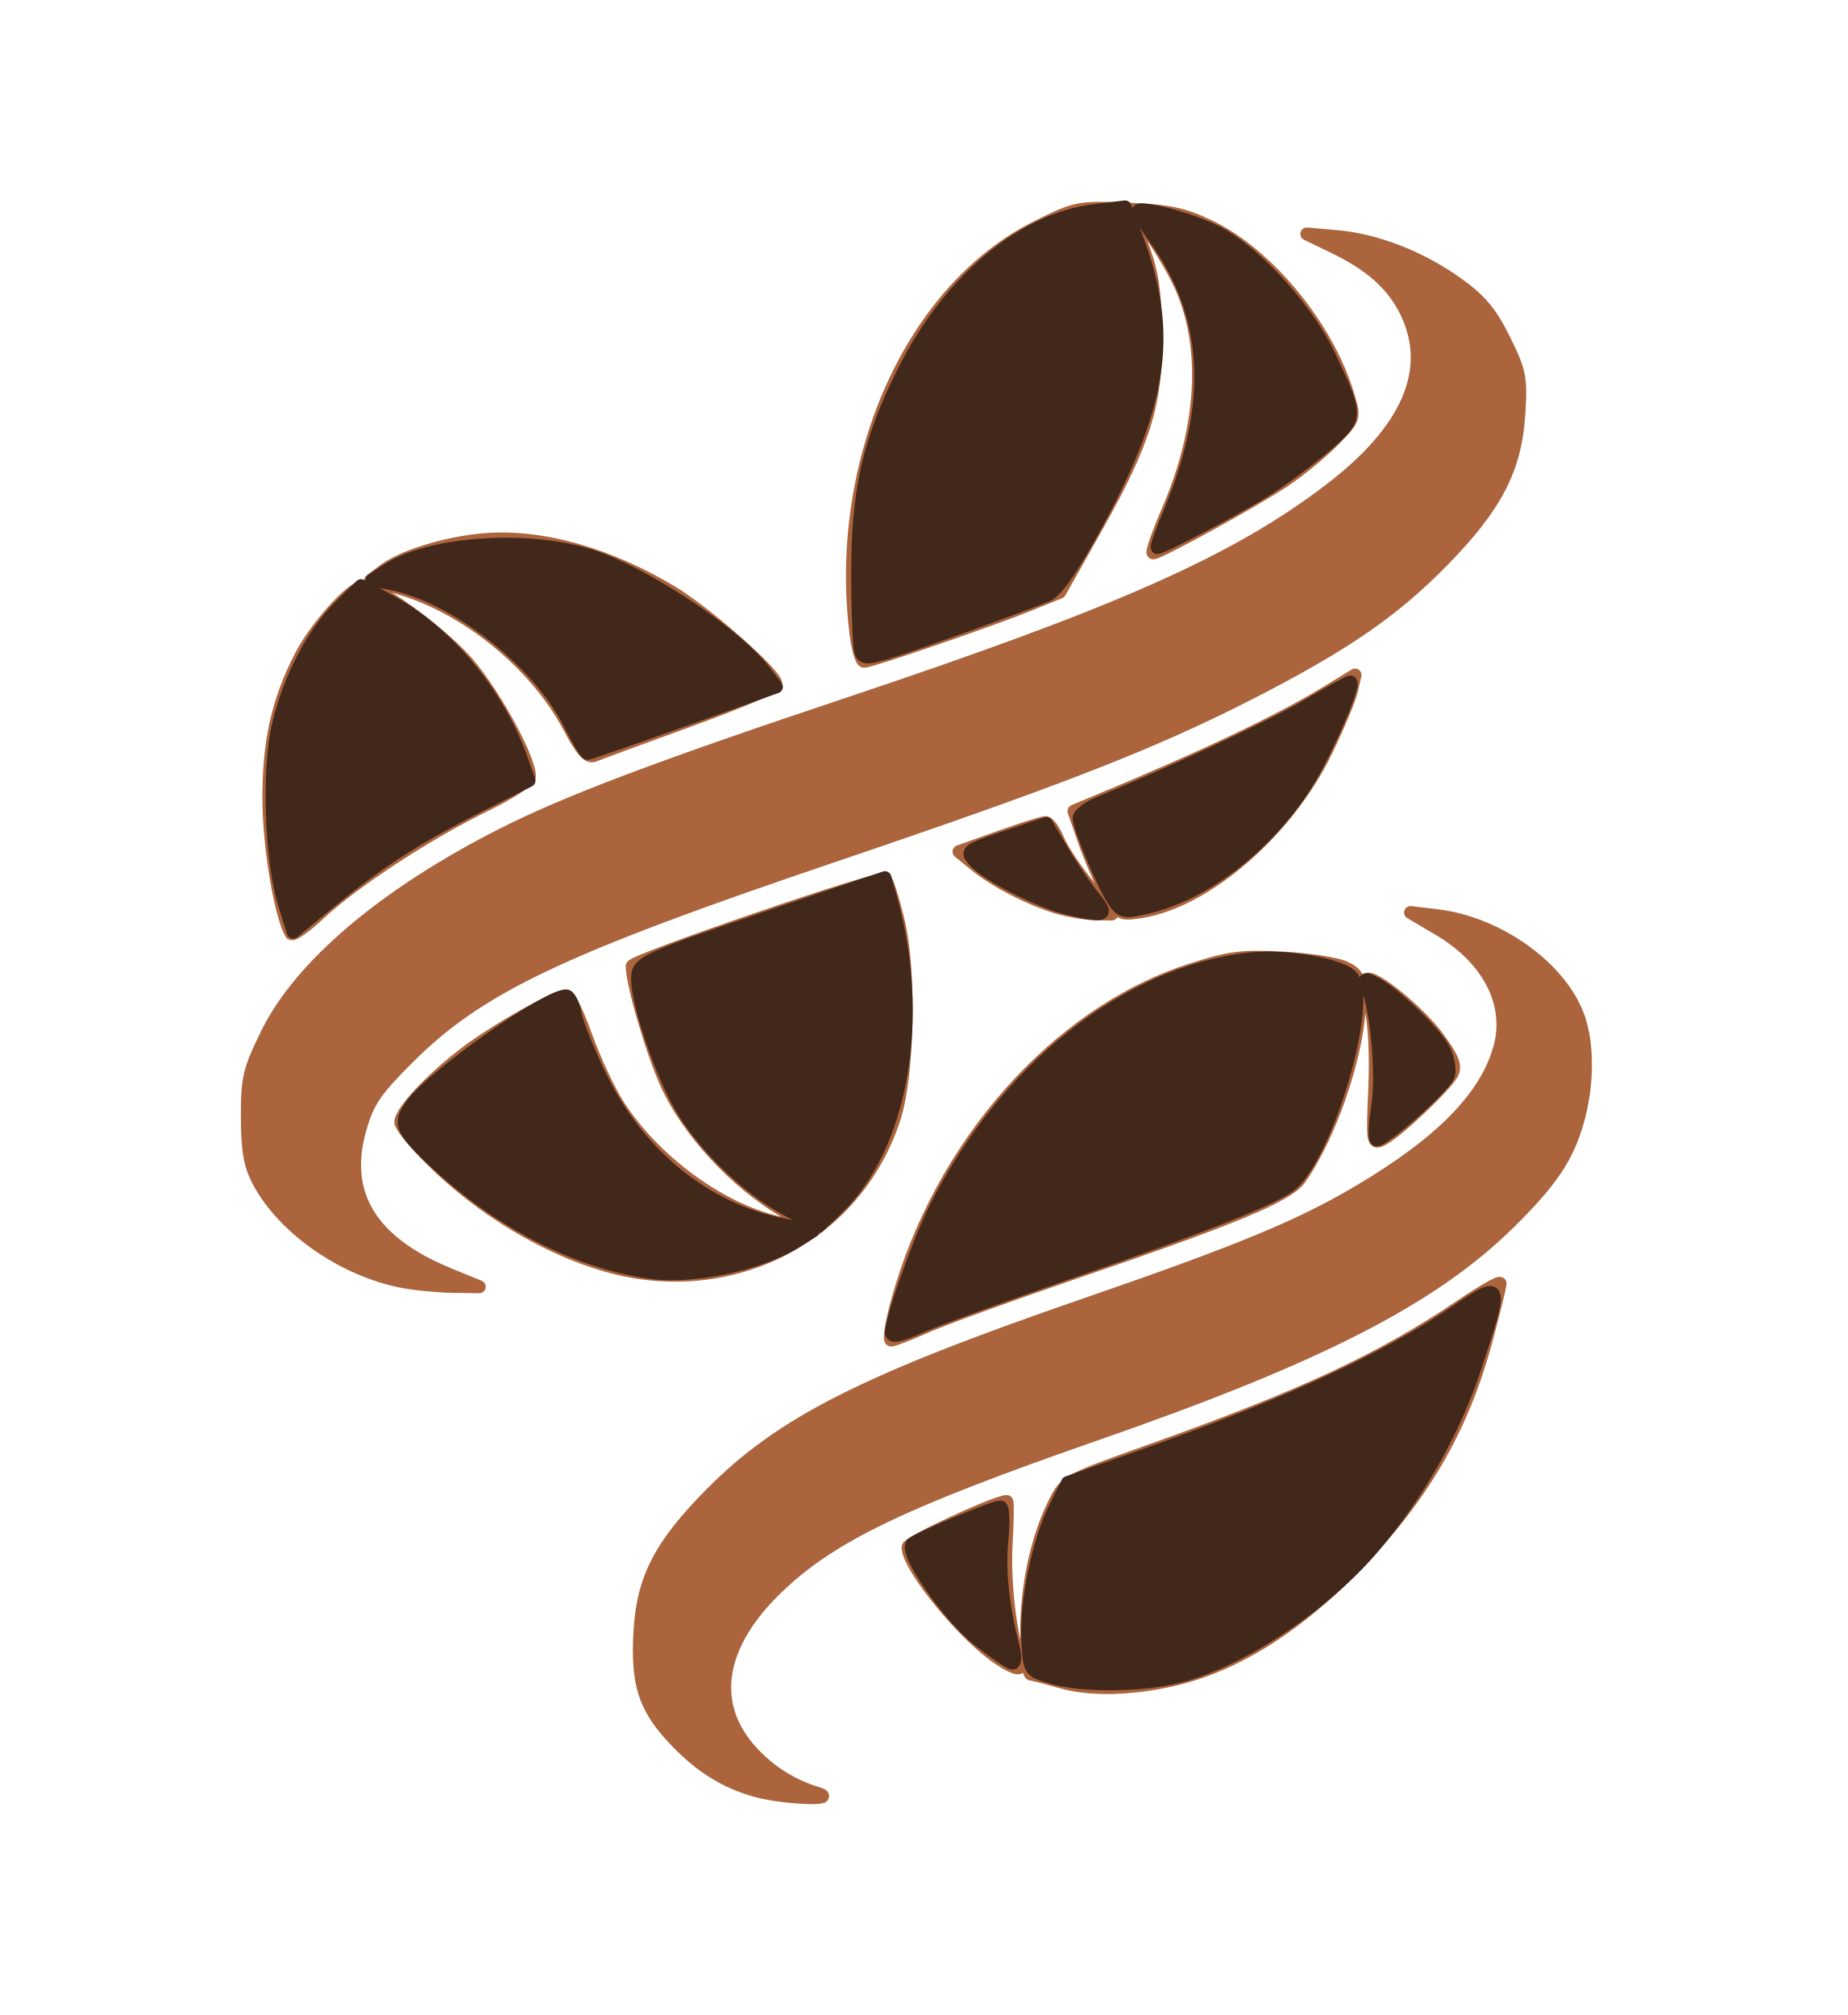
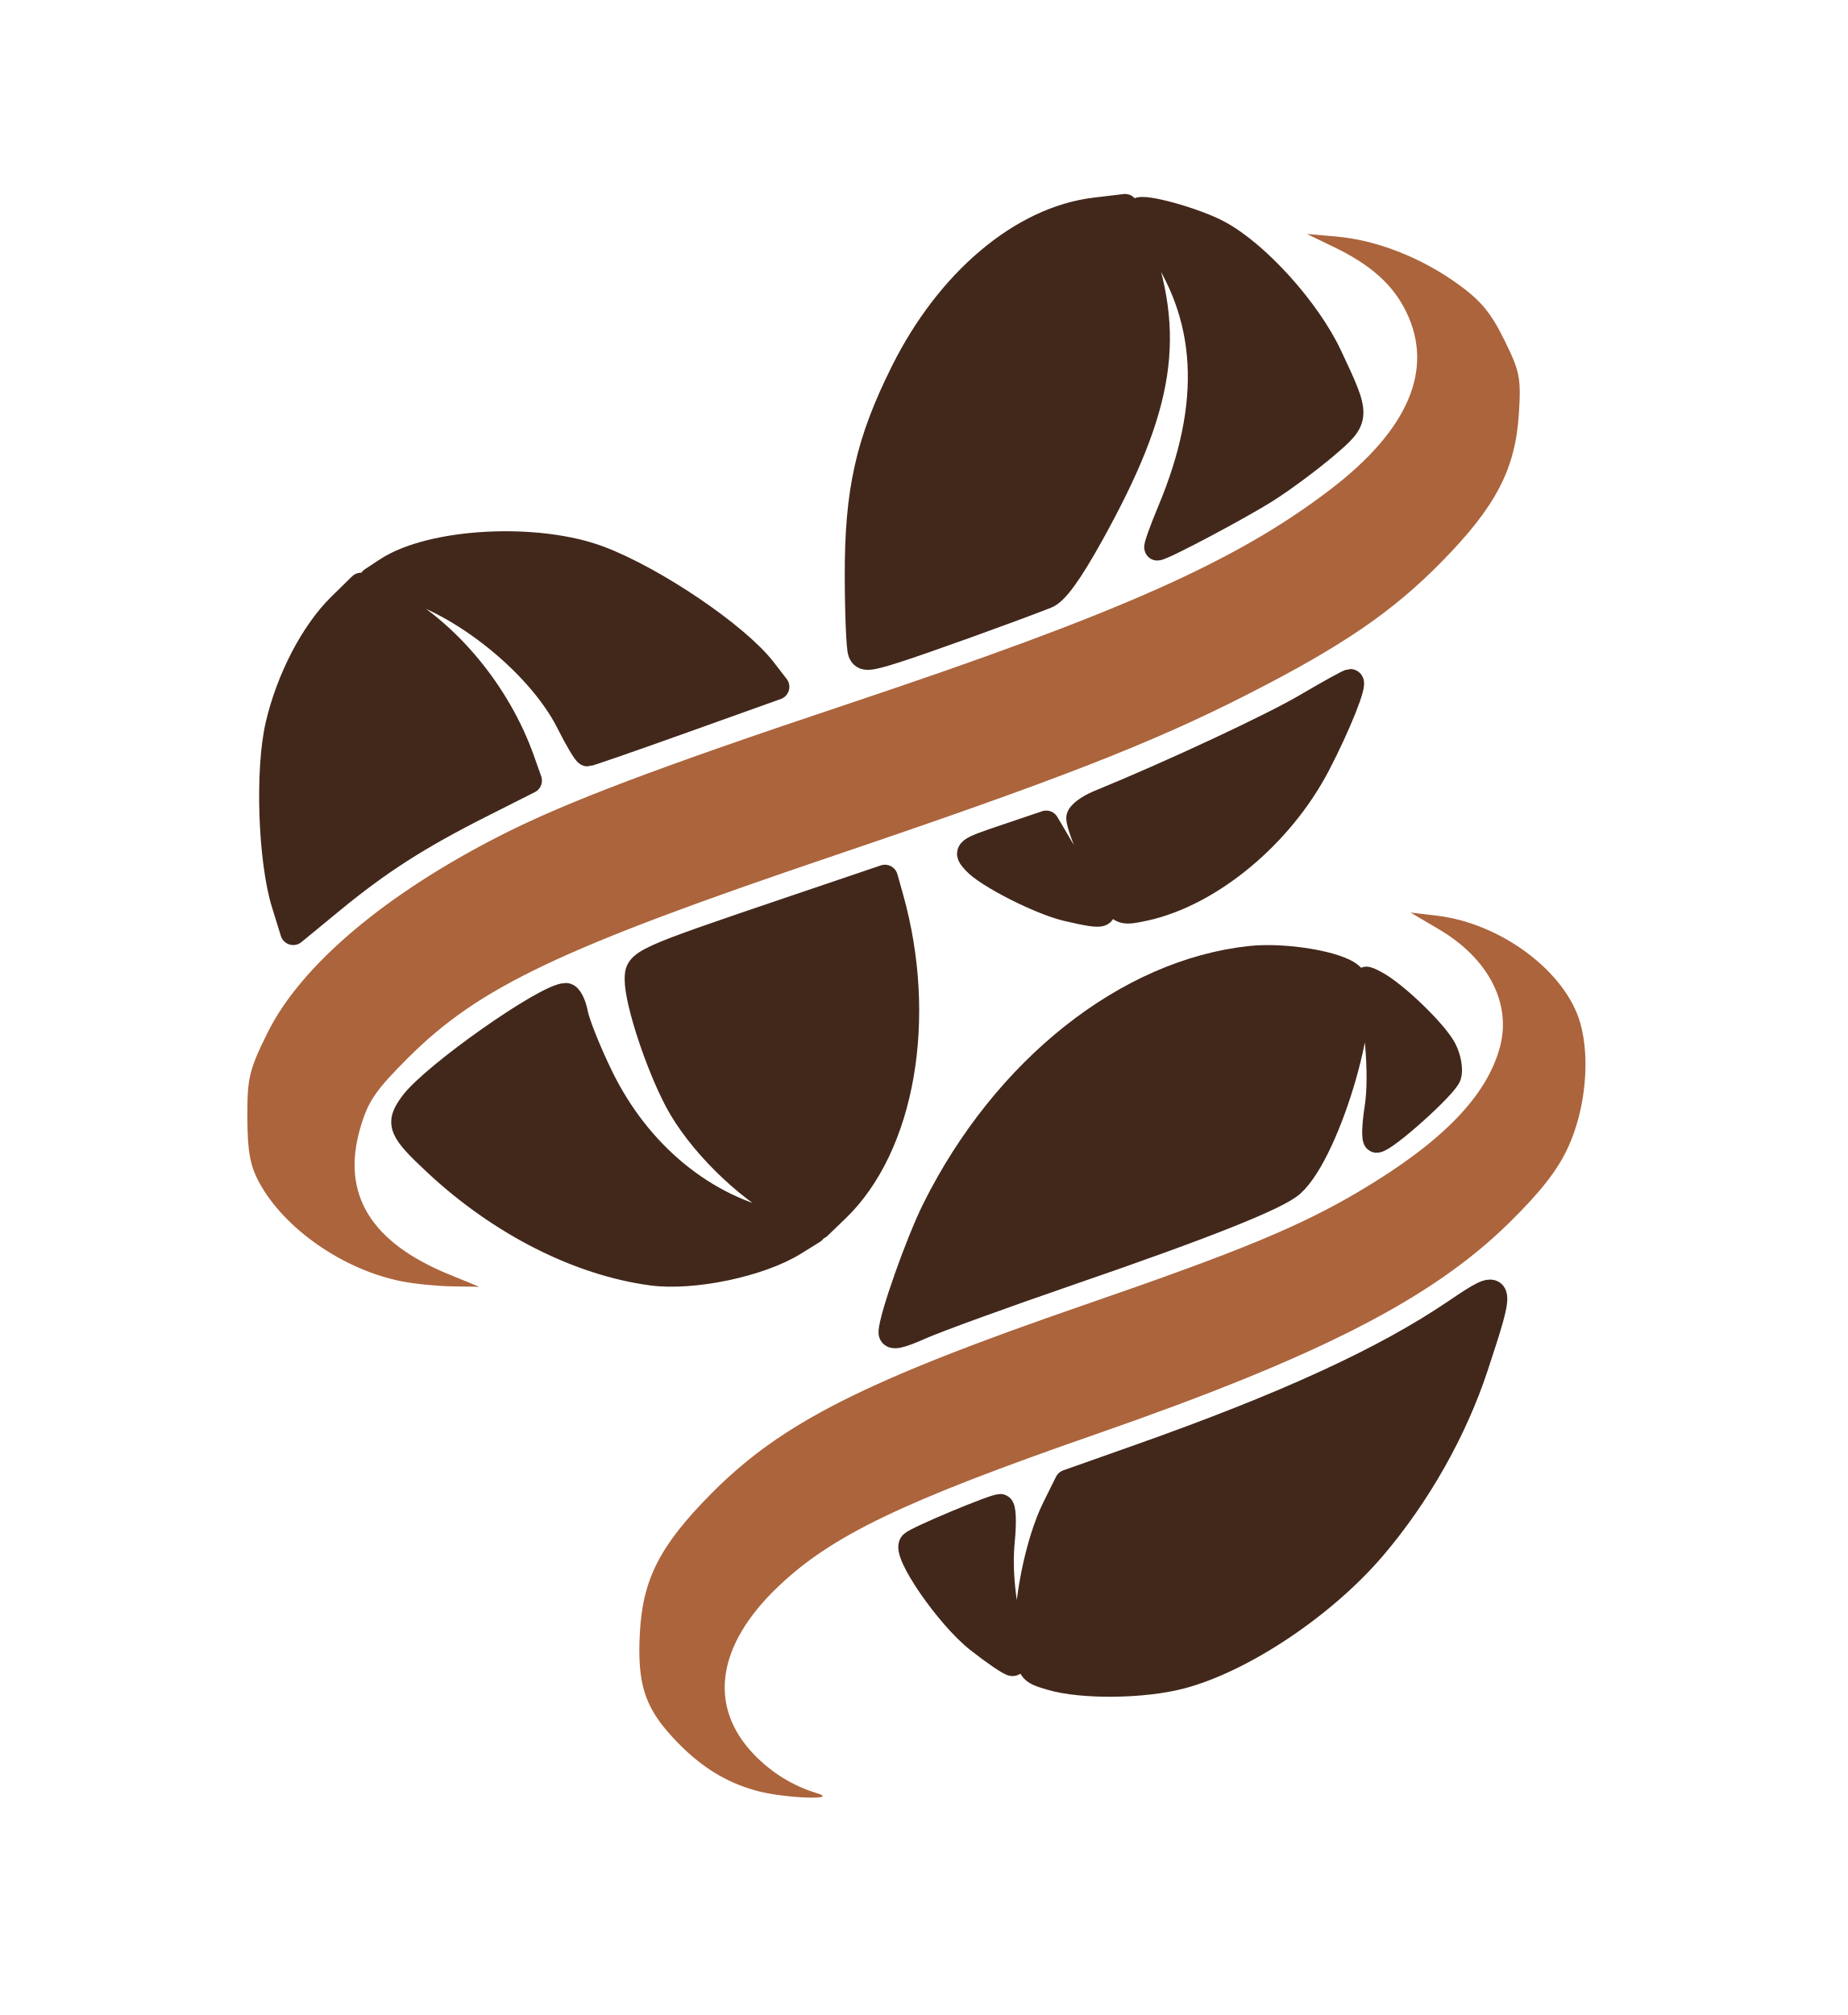
<svg xmlns="http://www.w3.org/2000/svg" version="1.1" id="svg1" width="343" height="374" viewBox="0 0 343 374">
  <defs id="defs1" />
  <g id="g1">
    <g id="g2" transform="translate(5.473903,-6.842381)">
-       <path fill="#ac643c" stroke="#ac643c" stroke-width="2.4" stroke-linejoin="round" paint-order="stroke fill" d="m 135.116,339.264 c -5.995,-1.604 -10.824,-4.661 -15.716,-9.949 -5.252,-5.676 -6.621,-10.075 -6.09,-19.567 0.553,-9.878 3.761,-16.1 13.232,-25.666 13.028,-13.158 28.486,-20.971 69.45,-35.102 28.706,-9.903 39.82,-14.499 50.843,-21.024 15.341,-9.082 23.67,-17.628 26.121,-26.8 2.163,-8.094 -2.164,-16.429 -11.333,-21.831 l -5.27,-3.105 4.87,0.575 c 11.944,1.409 23.951,10.398 26.644,19.947 1.875,6.648 0.957,16.023 -2.255,23.032 -1.94,4.234 -5.084,8.263 -10.94,14.021 -14.359,14.119 -35.319,24.845 -76.633,39.216 -35.975,12.514 -49.133,18.828 -59.126,28.374 -11.369,10.861 -12.99,22.179 -4.449,31.078 3.274,3.412 7.26,5.868 11.696,7.208 4.43,1.338 -5.953,0.956 -11.044,-0.406 z m 56.511,-20.208 c -2.752,-0.792 -5.34,-1.46 -5.753,-1.483 -0.413,-0.024 -0.757,-3.548 -0.765,-7.833 -0.016,-8.482 1.887,-17.333 5.131,-23.859 2.055,-4.134 2.176,-4.2 17.986,-9.836 28.158,-10.038 42.773,-16.855 57.518,-26.831 3.982,-2.694 7.24,-4.551 7.24,-4.125 -5.8e-4,0.425 -1.12,4.983 -2.488,10.129 -4.486,16.874 -12.164,29.98 -25.358,43.286 -9.393,9.473 -19.395,16.031 -29.075,19.064 -8.506,2.665 -18.279,3.261 -24.434,1.488 z m -11.508,-4.253 c -6.476,-4.211 -17.033,-17.085 -17.04,-20.78 -0.002,-0.924 16.319,-8.481 18.325,-8.485 0.18,-3.4e-4 0.126,3.603 -0.12,8.007 -0.389,6.952 0.797,17.145 2.513,21.59 0.699,1.812 -0.556,1.699 -3.678,-0.332 z m -18.993,-66.476 c 7.929,-28.854 29.455,-53.265 54.077,-61.327 7.456,-2.441 9.647,-2.737 17.35,-2.339 4.849,0.25 10.055,1.044 11.569,1.764 2.423,1.152 2.754,1.868 2.761,5.988 0.018,9.185 -5.192,24.813 -11.055,33.162 -2.252,3.207 -11.862,7.216 -42.001,17.521 -11.902,4.07 -24.212,8.543 -27.355,9.94 -3.144,1.398 -6.081,2.542 -6.528,2.542 -0.447,8.5e-4 0.085,-3.263 1.182,-7.252 z m -91.966,-3.644 c -10.837,-2.111 -21.87,-9.755 -26.527,-18.379 -1.691,-3.131 -2.165,-5.738 -2.191,-12.048 -0.03,-7.299 0.315,-8.758 3.682,-15.605 6.191,-12.588 21.889,-25.872 43.568,-36.867 11.99,-6.081 28.891,-12.472 64.086,-24.234 50.662,-16.93 72.093,-26.444 89.583,-39.768 14.574,-11.102 19.405,-22.348 14.2,-33.048 -2.459,-5.054 -6.549,-8.72 -13.445,-12.049 l -5.005,-2.416 5.501,0.481 c 7.351,0.642 15.533,3.818 22.331,8.666 4.382,3.125 6.272,5.374 8.783,10.45 2.926,5.916 3.16,7.087 2.742,13.729 -0.65,10.308 -4.237,17.214 -14.24,27.415 -9.224,9.406 -18.477,15.73 -36.27,24.79 -17.694,9.009 -35.167,15.817 -76.613,29.851 -50.824,17.209 -65.893,24.366 -79.106,37.571 -6.073,6.069 -7.409,8.043 -8.867,13.093 -3.507,12.151 1.96,21.119 16.501,27.068 l 5.612,2.296 -5,-0.076 c -2.75,-0.042 -6.947,-0.455 -9.325,-0.919 z m 38.066,-2.934 c -11.285,-3.204 -23.287,-10.423 -32.553,-19.58 -3.159,-3.122 -5.744,-6.291 -5.746,-7.043 -0.004,-2.135 6.773,-9.138 13.422,-13.871 5.968,-4.247 15.616,-9.558 17.37,-9.561 0.497,-9.5e-4 2.144,3.471 3.66,7.716 1.516,4.245 4.219,9.977 6.006,12.739 7.155,11.055 20.776,20.503 31.754,22.027 l 4.325,0.6 -5.506,-3.235 c -8.822,-5.184 -17.565,-14.607 -21.586,-23.266 -2.659,-5.726 -6.495,-18.764 -6.501,-22.098 -0.002,-1.04 45.863,-16.777 46.949,-16.109 0.387,0.238 1.504,3.804 2.483,7.925 2.194,9.236 1.804,28.248 -0.743,36.233 -7.04,22.073 -30.284,34.067 -53.336,27.522 z m 142.486,-32.855 c 0.266,-6.259 -0.029,-12.262 -0.74,-15.066 -0.651,-2.564 -0.97,-4.875 -0.709,-5.137 1.036,-1.04 9.637,5.946 13.091,10.632 2.885,3.915 3.459,5.365 2.69,6.808 -1.208,2.268 -10.012,10.608 -12.755,12.082 -1.979,1.064 -2.011,0.878 -1.577,-9.319 z M 48.575,180.093 c -1.978,-3.381 -4.112,-16.153 -4.143,-24.794 -0.039,-10.676 1.607,-18.16 5.822,-26.468 2.754,-5.43 9.573,-13.061 11.675,-13.065 2.658,-0.005 13.172,7.505 18.657,13.327 4.909,5.21 12.212,18.268 12.219,21.848 0.001,0.751 -3.686,3.15 -8.195,5.331 -10.437,5.049 -24.532,14.262 -30.743,20.093 -2.652,2.491 -5.033,4.168 -5.291,3.728 z m 141.776,-4.976 c -5.122,-1.613 -11.217,-4.816 -14.908,-7.834 l -2.897,-2.369 7.545,-2.695 c 4.15,-1.482 7.982,-2.696 8.516,-2.697 0.534,-0.001 1.575,1.448 2.313,3.219 0.738,1.772 3.28,5.592 5.649,8.489 l 4.308,5.268 -3.262,-0.061 c -1.794,-0.033 -5.063,-0.628 -7.264,-1.321 z m 9.692,-2.48 c -1.254,-2.222 -3.154,-6.563 -4.222,-9.646 l -1.941,-5.607 3.715,-1.544 c 21.133,-8.783 34.743,-15.272 44.072,-21.012 l 4.389,-2.7 -0.665,2.894 c -0.366,1.592 -2.504,6.683 -4.752,11.315 -7.171,14.774 -22.236,27.823 -34.303,29.712 -3.879,0.607 -4.09,0.493 -6.294,-3.411 z M 100.302,141.984 C 93.979,129.922 80.62,119.146 67.784,115.754 l -4.455,-1.177 2.416,-1.83 c 3.456,-2.617 11.505,-5.11 18.474,-5.723 10.6,-0.931 23.164,2.567 35.11,9.776 6.512,3.93 19.672,15.619 19.197,17.052 -0.181,0.546 -7.507,3.599 -16.28,6.784 -8.773,3.185 -16.626,6.077 -17.45,6.427 -1.085,0.46 -2.326,-0.943 -4.495,-5.079 z m 53.099,-17.643 c -3.898,-31.938 10.324,-63.8 33.65,-75.383 7.253,-3.602 7.651,-3.68 16.797,-3.298 7.764,0.325 10.386,0.884 15.317,3.265 10.78,5.206 21.849,18.742 25.576,31.276 1.273,4.28 1.271,4.285 -2.638,8.315 -2.151,2.218 -6.327,5.647 -9.279,7.619 -5.344,3.57 -23.021,13.292 -24.239,13.331 -0.352,0.011 0.919,-3.604 2.824,-8.033 6.515,-15.148 7.376,-30.096 2.381,-41.329 -2.226,-5.006 -8.141,-13.992 -8.784,-13.346 -0.223,0.224 0.574,3.066 1.77,6.317 1.653,4.491 2.201,8.312 2.283,15.91 0.137,12.732 -2.053,19.788 -11.154,35.945 l -6.666,11.832 -5.995,2.425 c -7.069,2.859 -29.048,10.4 -30.32,10.402 -0.485,9.3e-4 -1.17,-2.36 -1.523,-5.247 z" id="path3" />
-       <path fill="#42281b" stroke="#42281b" stroke-width="2.4" stroke-linejoin="round" paint-order="stroke fill" d="m 189.625,318.167 c -3.99,-1.19 -4.003,-1.211 -4.308,-6.761 -0.386,-7.021 1.927,-18.394 5.006,-24.611 l 2.366,-4.778 13.425,-4.751 c 27.224,-9.635 45.494,-18.032 58.632,-26.947 8.786,-5.962 8.879,-5.697 3.619,10.238 -3.888,11.78 -10.644,23.732 -18.894,33.427 -9.219,10.833 -24.328,20.937 -35.806,23.944 -6.967,1.825 -18.343,1.939 -24.039,0.241 z m -13.513,-6.959 c -5.554,-4.364 -13.773,-16.292 -12.268,-17.803 0.899,-0.902 15.126,-6.863 16.386,-6.865 0.493,-9.5e-4 0.613,2.788 0.27,6.249 -0.556,5.604 0.138,12.077 2.148,20.021 0.379,1.498 0.303,2.724 -0.169,2.725 -0.472,5.6e-4 -3.337,-1.947 -6.367,-4.327 z M 160.002,254.151 c -0.005,-2.534 4.991,-16.685 8.071,-22.862 12.968,-26.01 35.693,-44.037 58.587,-46.474 6.499,-0.692 16.479,1.015 18.665,3.193 4.012,3.996 -4.09,32.379 -11.015,38.591 -2.732,2.45 -15.996,7.73 -41.17,16.387 -12.279,4.223 -24.758,8.759 -27.731,10.081 -3.928,1.746 -5.405,2.043 -5.407,1.085 z m -44.521,-11.114 c -13.491,-1.811 -27.992,-9.162 -39.865,-20.206 -6.752,-6.282 -7.224,-7.433 -4.54,-11.078 3.886,-5.278 24.88,-20.051 28.503,-20.058 0.594,-0.001 1.365,1.496 1.712,3.328 0.347,1.831 2.44,7.052 4.651,11.601 7.029,14.464 19.336,24.567 33.424,27.438 l 6.101,1.243 -3.496,2.174 c -6.394,3.977 -18.834,6.587 -26.489,5.56 z m 25.093,-11.695 c -7.709,-4.125 -16.354,-12.724 -20.306,-20.198 -3.604,-6.815 -7.383,-18.324 -7.391,-22.508 -0.006,-3.279 0.444,-3.484 28.701,-13.059 l 17.214,-5.833 1.033,3.667 c 6.301,22.363 2.181,46.139 -10.031,57.883 l -3.329,3.201 z m 109.666,-18.986 c 0.936,-5.883 -0.086,-17.822 -1.91,-22.313 -0.682,-1.68 -0.529,-1.743 1.541,-0.641 3.609,1.922 11.029,9.09 12.659,12.228 0.814,1.567 1.2,3.739 0.857,4.827 -0.608,1.928 -11.786,11.946 -13.333,11.949 -0.427,8.2e-4 -0.343,-2.722 0.186,-6.05 z M 47.318,174.574 c -2.505,-8.077 -3.069,-24.824 -1.118,-33.175 2,-8.562 6.484,-17.165 11.516,-22.098 l 3.835,-3.76 5.319,2.853 c 10.636,5.704 20.087,17.088 24.494,29.505 l 1.359,3.829 -8.933,4.508 c -11.696,5.902 -18.857,10.489 -27.645,17.708 l -7.191,5.907 z m 145.287,0.858 c -4.952,-1.157 -14.802,-6.155 -17.077,-8.665 -1.783,-1.967 -1.698,-2.035 5.694,-4.536 l 7.504,-2.539 3.04,5.159 c 1.672,2.838 4.233,6.62 5.692,8.404 2.975,3.641 2.441,3.88 -4.852,2.175 z m 8.596,-1.516 c -1.936,-2.943 -6.323,-13.432 -6.359,-15.205 -0.014,-0.716 1.66,-1.992 3.721,-2.835 13.679,-5.602 32.006,-14.158 38.488,-17.97 4.199,-2.469 7.859,-4.49 8.133,-4.49 0.9,-0.002 -2.283,7.992 -6.101,15.321 -6.817,13.087 -19.871,23.938 -32.023,26.62 -3.936,0.869 -4.418,0.75 -5.859,-1.44 z M 100.154,140.952 C 94.41,129.516 78.725,117.322 66.945,115.136 l -3.374,-0.626 2.757,-1.816 c 8.283,-5.457 27.899,-6.509 39.485,-2.119 10.239,3.88 25.484,14.22 30.446,20.652 l 2.391,3.098 -17.27,6.18 c -9.498,3.399 -17.512,6.181 -17.808,6.181 -0.296,5.7e-4 -1.834,-2.58 -3.418,-5.734 z m 54.165,-13.069 c -0.309,-0.802 -0.573,-7.198 -0.587,-14.216 -0.03,-15.717 2.008,-24.775 8.505,-37.805 8.414,-16.873 22.033,-28.335 35.592,-29.955 l 5.536,-0.661 2.086,5.544 c 6.848,18.196 4.84,31.328 -8.447,55.256 -3.969,7.148 -6.545,10.689 -8.264,11.363 -6.833,2.679 -23.133,8.542 -28.171,10.134 -4.901,1.549 -5.765,1.596 -6.249,0.34 z m 57.472,-26.279 c 8.338,-19.951 7.424,-36.249 -2.829,-50.463 -1.923,-2.666 -3.353,-4.991 -3.177,-5.167 0.896,-0.9 10.624,1.807 14.985,4.17 7.125,3.86 16.473,14.229 20.472,22.709 5.407,11.464 5.401,11.582 -0.733,16.808 -2.923,2.49 -7.787,6.102 -10.808,8.027 -5.024,3.2 -19.343,10.794 -20.357,10.796 -0.235,4.5e-4 0.866,-3.095 2.447,-6.878 z" id="path2" />
+       <path fill="#ac643c" d="m 135.116,339.264 c -5.995,-1.604 -10.824,-4.661 -15.716,-9.949 -5.252,-5.676 -6.621,-10.075 -6.09,-19.567 0.553,-9.878 3.761,-16.1 13.232,-25.666 13.028,-13.158 28.486,-20.971 69.45,-35.102 28.706,-9.903 39.82,-14.499 50.843,-21.024 15.341,-9.082 23.67,-17.628 26.121,-26.8 2.163,-8.094 -2.164,-16.429 -11.333,-21.831 l -5.27,-3.105 4.87,0.575 c 11.944,1.409 23.951,10.398 26.644,19.947 1.875,6.648 0.957,16.023 -2.255,23.032 -1.94,4.234 -5.084,8.263 -10.94,14.021 -14.359,14.119 -35.319,24.845 -76.633,39.216 -35.975,12.514 -49.133,18.828 -59.126,28.374 -11.369,10.861 -12.99,22.179 -4.449,31.078 3.274,3.412 7.26,5.868 11.696,7.208 4.43,1.338 -5.953,0.956 -11.044,-0.406 z m 56.511,-20.208 c -2.752,-0.792 -5.34,-1.46 -5.753,-1.483 -0.413,-0.024 -0.757,-3.548 -0.765,-7.833 -0.016,-8.482 1.887,-17.333 5.131,-23.859 2.055,-4.134 2.176,-4.2 17.986,-9.836 28.158,-10.038 42.773,-16.855 57.518,-26.831 3.982,-2.694 7.24,-4.551 7.24,-4.125 -5.8e-4,0.425 -1.12,4.983 -2.488,10.129 -4.486,16.874 -12.164,29.98 -25.358,43.286 -9.393,9.473 -19.395,16.031 -29.075,19.064 -8.506,2.665 -18.279,3.261 -24.434,1.488 z m -11.508,-4.253 c -6.476,-4.211 -17.033,-17.085 -17.04,-20.78 -0.002,-0.924 16.319,-8.481 18.325,-8.485 0.18,-3.4e-4 0.126,3.603 -0.12,8.007 -0.389,6.952 0.797,17.145 2.513,21.59 0.699,1.812 -0.556,1.699 -3.678,-0.332 z m -18.993,-66.476 c 7.929,-28.854 29.455,-53.265 54.077,-61.327 7.456,-2.441 9.647,-2.737 17.35,-2.339 4.849,0.25 10.055,1.044 11.569,1.764 2.423,1.152 2.754,1.868 2.761,5.988 0.018,9.185 -5.192,24.813 -11.055,33.162 -2.252,3.207 -11.862,7.216 -42.001,17.521 -11.902,4.07 -24.212,8.543 -27.355,9.94 -3.144,1.398 -6.081,2.542 -6.528,2.542 -0.447,8.5e-4 0.085,-3.263 1.182,-7.252 z m -91.966,-3.644 c -10.837,-2.111 -21.87,-9.755 -26.527,-18.379 -1.691,-3.131 -2.165,-5.738 -2.191,-12.048 -0.03,-7.299 0.315,-8.758 3.682,-15.605 6.191,-12.588 21.889,-25.872 43.568,-36.867 11.99,-6.081 28.891,-12.472 64.086,-24.234 50.662,-16.93 72.093,-26.444 89.583,-39.768 14.574,-11.102 19.405,-22.348 14.2,-33.048 -2.459,-5.054 -6.549,-8.72 -13.445,-12.049 l -5.005,-2.416 5.501,0.481 c 7.351,0.642 15.533,3.818 22.331,8.666 4.382,3.125 6.272,5.374 8.783,10.45 2.926,5.916 3.16,7.087 2.742,13.729 -0.65,10.308 -4.237,17.214 -14.24,27.415 -9.224,9.406 -18.477,15.73 -36.27,24.79 -17.694,9.009 -35.167,15.817 -76.613,29.851 -50.824,17.209 -65.893,24.366 -79.106,37.571 -6.073,6.069 -7.409,8.043 -8.867,13.093 -3.507,12.151 1.96,21.119 16.501,27.068 l 5.612,2.296 -5,-0.076 c -2.75,-0.042 -6.947,-0.455 -9.325,-0.919 z m 38.066,-2.934 c -11.285,-3.204 -23.287,-10.423 -32.553,-19.58 -3.159,-3.122 -5.744,-6.291 -5.746,-7.043 -0.004,-2.135 6.773,-9.138 13.422,-13.871 5.968,-4.247 15.616,-9.558 17.37,-9.561 0.497,-9.5e-4 2.144,3.471 3.66,7.716 1.516,4.245 4.219,9.977 6.006,12.739 7.155,11.055 20.776,20.503 31.754,22.027 l 4.325,0.6 -5.506,-3.235 c -8.822,-5.184 -17.565,-14.607 -21.586,-23.266 -2.659,-5.726 -6.495,-18.764 -6.501,-22.098 -0.002,-1.04 45.863,-16.777 46.949,-16.109 0.387,0.238 1.504,3.804 2.483,7.925 2.194,9.236 1.804,28.248 -0.743,36.233 -7.04,22.073 -30.284,34.067 -53.336,27.522 z m 142.486,-32.855 c 0.266,-6.259 -0.029,-12.262 -0.74,-15.066 -0.651,-2.564 -0.97,-4.875 -0.709,-5.137 1.036,-1.04 9.637,5.946 13.091,10.632 2.885,3.915 3.459,5.365 2.69,6.808 -1.208,2.268 -10.012,10.608 -12.755,12.082 -1.979,1.064 -2.011,0.878 -1.577,-9.319 z M 48.575,180.093 c -1.978,-3.381 -4.112,-16.153 -4.143,-24.794 -0.039,-10.676 1.607,-18.16 5.822,-26.468 2.754,-5.43 9.573,-13.061 11.675,-13.065 2.658,-0.005 13.172,7.505 18.657,13.327 4.909,5.21 12.212,18.268 12.219,21.848 0.001,0.751 -3.686,3.15 -8.195,5.331 -10.437,5.049 -24.532,14.262 -30.743,20.093 -2.652,2.491 -5.033,4.168 -5.291,3.728 z m 141.776,-4.976 c -5.122,-1.613 -11.217,-4.816 -14.908,-7.834 l -2.897,-2.369 7.545,-2.695 c 4.15,-1.482 7.982,-2.696 8.516,-2.697 0.534,-0.001 1.575,1.448 2.313,3.219 0.738,1.772 3.28,5.592 5.649,8.489 l 4.308,5.268 -3.262,-0.061 c -1.794,-0.033 -5.063,-0.628 -7.264,-1.321 z m 9.692,-2.48 c -1.254,-2.222 -3.154,-6.563 -4.222,-9.646 l -1.941,-5.607 3.715,-1.544 c 21.133,-8.783 34.743,-15.272 44.072,-21.012 l 4.389,-2.7 -0.665,2.894 c -0.366,1.592 -2.504,6.683 -4.752,11.315 -7.171,14.774 -22.236,27.823 -34.303,29.712 -3.879,0.607 -4.09,0.493 -6.294,-3.411 z M 100.302,141.984 C 93.979,129.922 80.62,119.146 67.784,115.754 l -4.455,-1.177 2.416,-1.83 c 3.456,-2.617 11.505,-5.11 18.474,-5.723 10.6,-0.931 23.164,2.567 35.11,9.776 6.512,3.93 19.672,15.619 19.197,17.052 -0.181,0.546 -7.507,3.599 -16.28,6.784 -8.773,3.185 -16.626,6.077 -17.45,6.427 -1.085,0.46 -2.326,-0.943 -4.495,-5.079 z m 53.099,-17.643 c -3.898,-31.938 10.324,-63.8 33.65,-75.383 7.253,-3.602 7.651,-3.68 16.797,-3.298 7.764,0.325 10.386,0.884 15.317,3.265 10.78,5.206 21.849,18.742 25.576,31.276 1.273,4.28 1.271,4.285 -2.638,8.315 -2.151,2.218 -6.327,5.647 -9.279,7.619 -5.344,3.57 -23.021,13.292 -24.239,13.331 -0.352,0.011 0.919,-3.604 2.824,-8.033 6.515,-15.148 7.376,-30.096 2.381,-41.329 -2.226,-5.006 -8.141,-13.992 -8.784,-13.346 -0.223,0.224 0.574,3.066 1.77,6.317 1.653,4.491 2.201,8.312 2.283,15.91 0.137,12.732 -2.053,19.788 -11.154,35.945 l -6.666,11.832 -5.995,2.425 c -7.069,2.859 -29.048,10.4 -30.32,10.402 -0.485,9.3e-4 -1.17,-2.36 -1.523,-5.247 z" id="path3" />
+       <path fill="#42281b" stroke="#42281b" stroke-width="4.8" stroke-linejoin="round" paint-order="stroke fill" d="m 189.625,318.167 c -3.99,-1.19 -4.003,-1.211 -4.308,-6.761 -0.386,-7.021 1.927,-18.394 5.006,-24.611 l 2.366,-4.778 13.425,-4.751 c 27.224,-9.635 45.494,-18.032 58.632,-26.947 8.786,-5.962 8.879,-5.697 3.619,10.238 -3.888,11.78 -10.644,23.732 -18.894,33.427 -9.219,10.833 -24.328,20.937 -35.806,23.944 -6.967,1.825 -18.343,1.939 -24.039,0.241 z m -13.513,-6.959 c -5.554,-4.364 -13.773,-16.292 -12.268,-17.803 0.899,-0.902 15.126,-6.863 16.386,-6.865 0.493,-9.5e-4 0.613,2.788 0.27,6.249 -0.556,5.604 0.138,12.077 2.148,20.021 0.379,1.498 0.303,2.724 -0.169,2.725 -0.472,5.6e-4 -3.337,-1.947 -6.367,-4.327 z M 160.002,254.151 c -0.005,-2.534 4.991,-16.685 8.071,-22.862 12.968,-26.01 35.693,-44.037 58.587,-46.474 6.499,-0.692 16.479,1.015 18.665,3.193 4.012,3.996 -4.09,32.379 -11.015,38.591 -2.732,2.45 -15.996,7.73 -41.17,16.387 -12.279,4.223 -24.758,8.759 -27.731,10.081 -3.928,1.746 -5.405,2.043 -5.407,1.085 z m -44.521,-11.114 c -13.491,-1.811 -27.992,-9.162 -39.865,-20.206 -6.752,-6.282 -7.224,-7.433 -4.54,-11.078 3.886,-5.278 24.88,-20.051 28.503,-20.058 0.594,-0.001 1.365,1.496 1.712,3.328 0.347,1.831 2.44,7.052 4.651,11.601 7.029,14.464 19.336,24.567 33.424,27.438 l 6.101,1.243 -3.496,2.174 c -6.394,3.977 -18.834,6.587 -26.489,5.56 z m 25.093,-11.695 c -7.709,-4.125 -16.354,-12.724 -20.306,-20.198 -3.604,-6.815 -7.383,-18.324 -7.391,-22.508 -0.006,-3.279 0.444,-3.484 28.701,-13.059 l 17.214,-5.833 1.033,3.667 c 6.301,22.363 2.181,46.139 -10.031,57.883 l -3.329,3.201 z m 109.666,-18.986 c 0.936,-5.883 -0.086,-17.822 -1.91,-22.313 -0.682,-1.68 -0.529,-1.743 1.541,-0.641 3.609,1.922 11.029,9.09 12.659,12.228 0.814,1.567 1.2,3.739 0.857,4.827 -0.608,1.928 -11.786,11.946 -13.333,11.949 -0.427,8.2e-4 -0.343,-2.722 0.186,-6.05 z M 47.318,174.574 c -2.505,-8.077 -3.069,-24.824 -1.118,-33.175 2,-8.562 6.484,-17.165 11.516,-22.098 l 3.835,-3.76 5.319,2.853 c 10.636,5.704 20.087,17.088 24.494,29.505 l 1.359,3.829 -8.933,4.508 c -11.696,5.902 -18.857,10.489 -27.645,17.708 l -7.191,5.907 z m 145.287,0.858 c -4.952,-1.157 -14.802,-6.155 -17.077,-8.665 -1.783,-1.967 -1.698,-2.035 5.694,-4.536 l 7.504,-2.539 3.04,5.159 c 1.672,2.838 4.233,6.62 5.692,8.404 2.975,3.641 2.441,3.88 -4.852,2.175 z m 8.596,-1.516 c -1.936,-2.943 -6.323,-13.432 -6.359,-15.205 -0.014,-0.716 1.66,-1.992 3.721,-2.835 13.679,-5.602 32.006,-14.158 38.488,-17.97 4.199,-2.469 7.859,-4.49 8.133,-4.49 0.9,-0.002 -2.283,7.992 -6.101,15.321 -6.817,13.087 -19.871,23.938 -32.023,26.62 -3.936,0.869 -4.418,0.75 -5.859,-1.44 z M 100.154,140.952 C 94.41,129.516 78.725,117.322 66.945,115.136 l -3.374,-0.626 2.757,-1.816 c 8.283,-5.457 27.899,-6.509 39.485,-2.119 10.239,3.88 25.484,14.22 30.446,20.652 l 2.391,3.098 -17.27,6.18 c -9.498,3.399 -17.512,6.181 -17.808,6.181 -0.296,5.7e-4 -1.834,-2.58 -3.418,-5.734 z m 54.165,-13.069 c -0.309,-0.802 -0.573,-7.198 -0.587,-14.216 -0.03,-15.717 2.008,-24.775 8.505,-37.805 8.414,-16.873 22.033,-28.335 35.592,-29.955 l 5.536,-0.661 2.086,5.544 c 6.848,18.196 4.84,31.328 -8.447,55.256 -3.969,7.148 -6.545,10.689 -8.264,11.363 -6.833,2.679 -23.133,8.542 -28.171,10.134 -4.901,1.549 -5.765,1.596 -6.249,0.34 z m 57.472,-26.279 c 8.338,-19.951 7.424,-36.249 -2.829,-50.463 -1.923,-2.666 -3.353,-4.991 -3.177,-5.167 0.896,-0.9 10.624,1.807 14.985,4.17 7.125,3.86 16.473,14.229 20.472,22.709 5.407,11.464 5.401,11.582 -0.733,16.808 -2.923,2.49 -7.787,6.102 -10.808,8.027 -5.024,3.2 -19.343,10.794 -20.357,10.796 -0.235,4.5e-4 0.866,-3.095 2.447,-6.878 z" id="path2" />
    </g>
  </g>
</svg>
